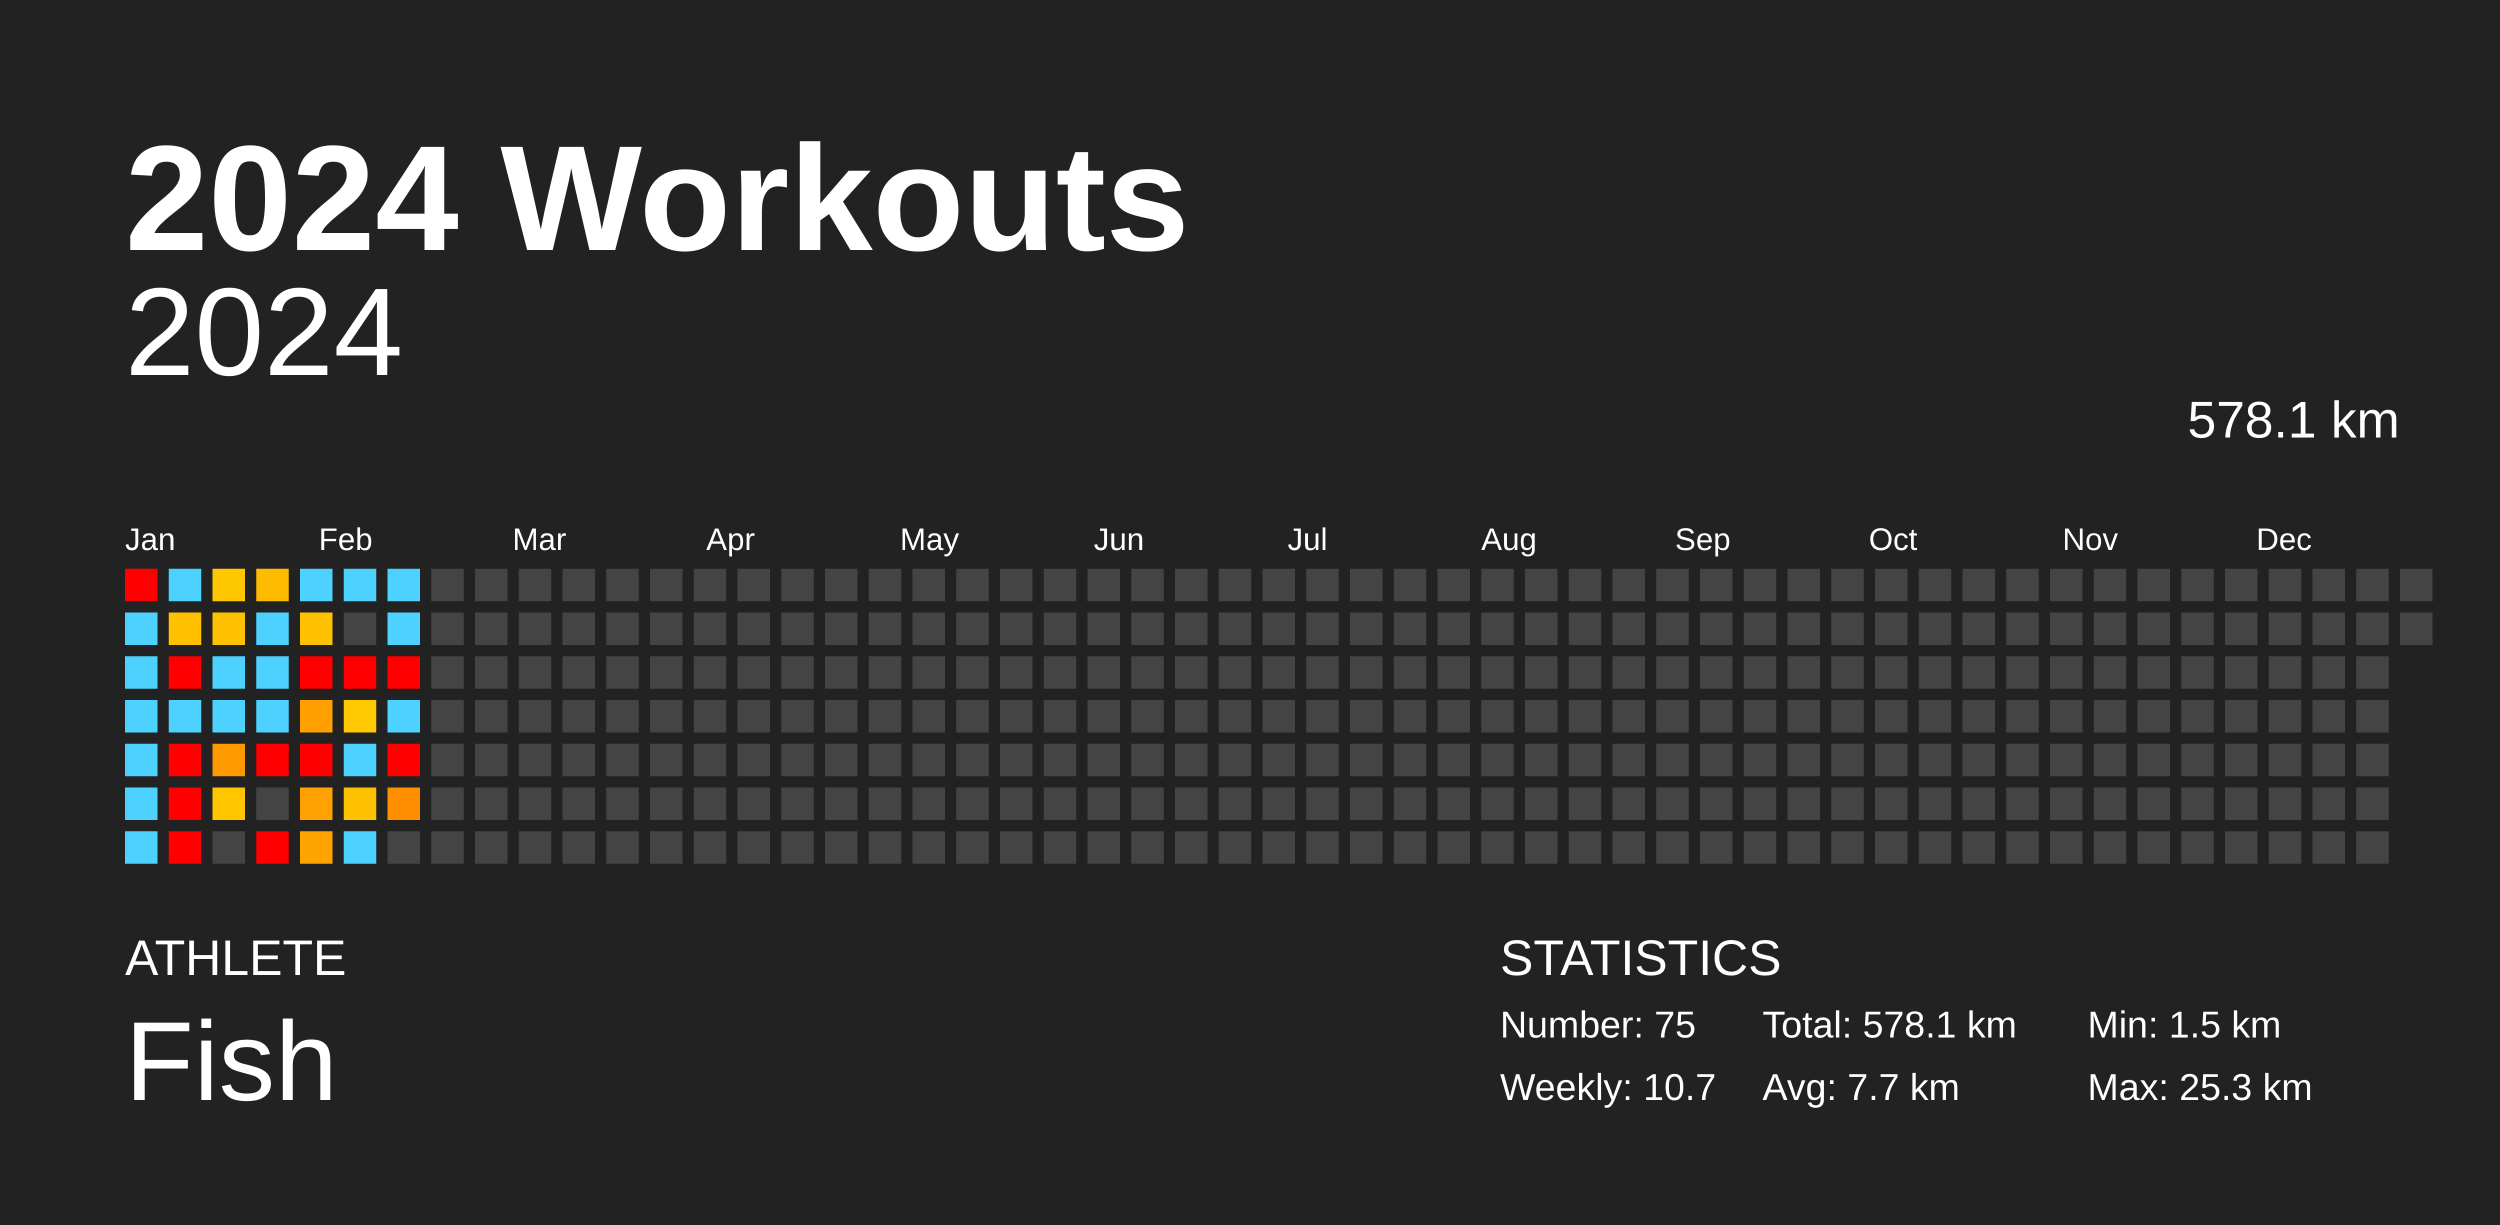
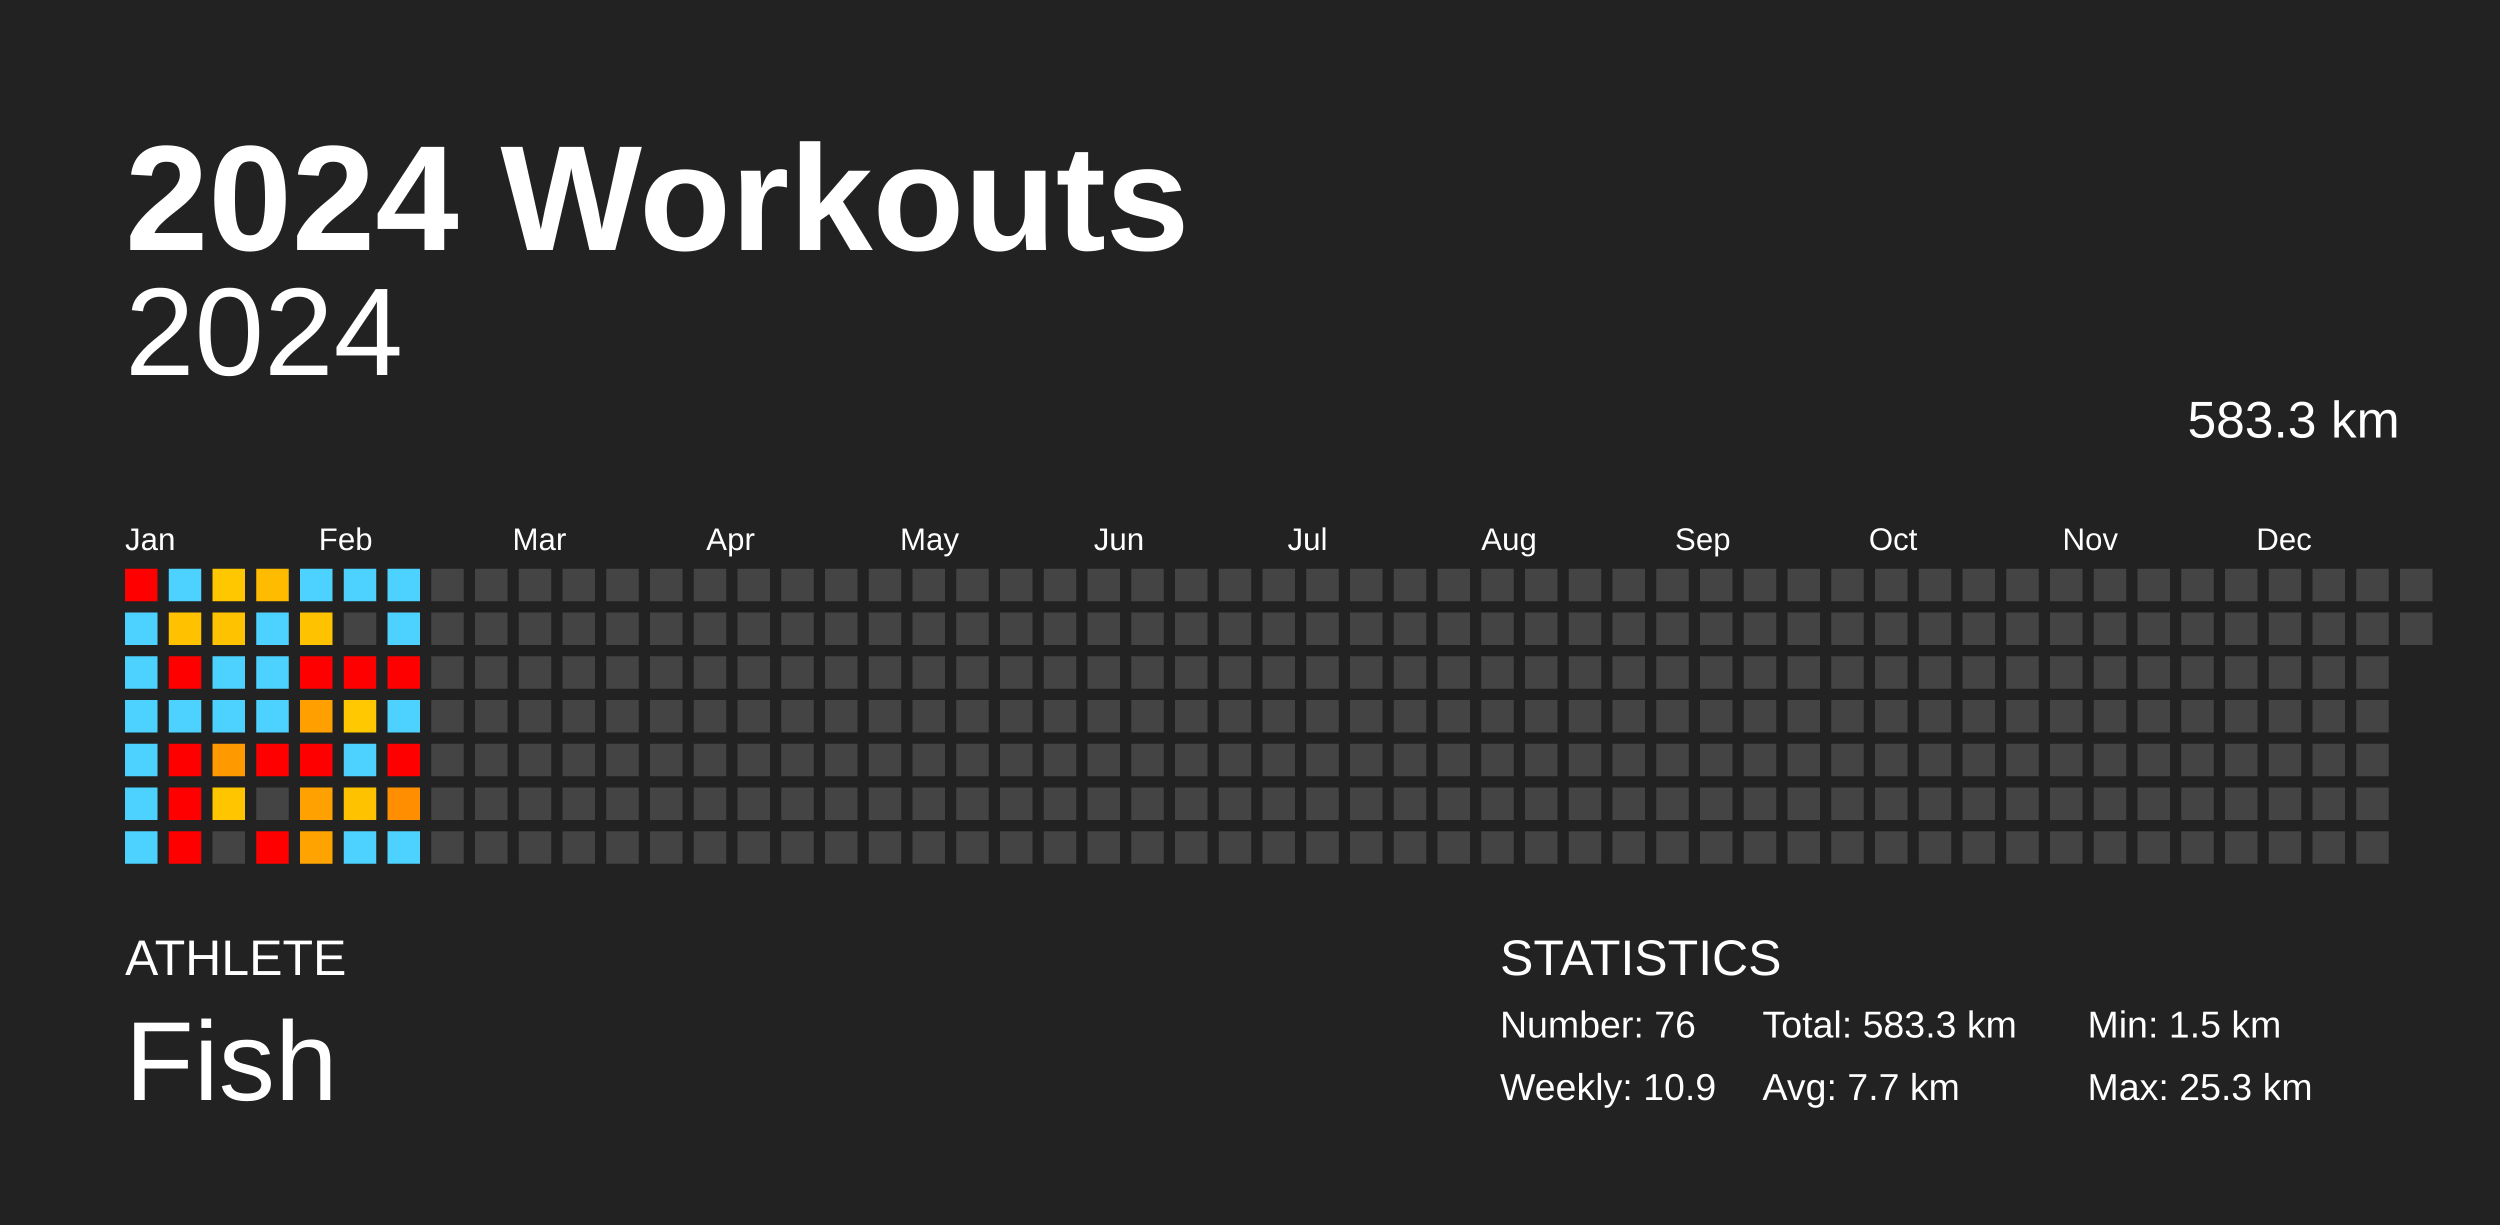
<svg xmlns="http://www.w3.org/2000/svg" baseProfile="full" height="98mm" version="1.1" viewBox="0,0,200,98" width="200mm">
  <defs />
  <rect fill="#222222" height="98" width="200" x="0" y="0" />
  <text fill="#FFFFFF" style="font-size:12px; font-family:Arial; font-weight:bold;" x="10" y="20">2024 Workouts</text>
  <text fill="#FFFFFF" style="font-size:4px; font-family:Arial" x="10" y="78">ATHLETE</text>
  <text fill="#FFFFFF" style="font-size:9px; font-family:Arial" x="10" y="88">Fish</text>
  <text fill="#FFFFFF" style="font-size:4px; font-family:Arial" x="120" y="78">STATISTICS</text>
-   <text fill="#FFFFFF" style="font-size:3px; font-family:Arial" x="120" y="83">Number: 75</text>
-   <text fill="#FFFFFF" style="font-size:3px; font-family:Arial" x="120" y="88">Weekly: 10.7</text>
-   <text fill="#FFFFFF" style="font-size:3px; font-family:Arial" x="141" y="83">Total: 578.1 km</text>
+   <text fill="#FFFFFF" style="font-size:3px; font-family:Arial" x="120" y="83">Number: 76</text>
+   <text fill="#FFFFFF" style="font-size:3px; font-family:Arial" x="120" y="88">Weekly: 10.9</text>
+   <text fill="#FFFFFF" style="font-size:3px; font-family:Arial" x="141" y="83">Total: 583.3 km</text>
  <text fill="#FFFFFF" style="font-size:3px; font-family:Arial" x="141" y="88">Avg: 7.7 km</text>
  <text fill="#FFFFFF" style="font-size:3px; font-family:Arial" x="167" y="83">Min: 1.5 km</text>
  <text fill="#FFFFFF" style="font-size:3px; font-family:Arial" x="167" y="88">Max: 25.3 km</text>
  <text alignment-baseline="hanging" fill="#FFFFFF" style="font-size:10.0px; font-family:Arial;" x="10" y="30">2024</text>
-   <text alignment-baseline="hanging" fill="#FFFFFF" style="font-size:4.125px; font-family:Arial;" x="175" y="35">578.1 km</text>
+   <text alignment-baseline="hanging" fill="#FFFFFF" style="font-size:4.125px; font-family:Arial;" x="175" y="35">583.3 km</text>
  <text fill="#FFFFFF" style="font-size:2.5px; font-family:Arial" x="10.0" y="44">Jan</text>
  <text fill="#FFFFFF" style="font-size:2.5px; font-family:Arial" x="25.5" y="44">Feb</text>
  <text fill="#FFFFFF" style="font-size:2.5px; font-family:Arial" x="41.0" y="44">Mar</text>
  <text fill="#FFFFFF" style="font-size:2.5px; font-family:Arial" x="56.5" y="44">Apr</text>
  <text fill="#FFFFFF" style="font-size:2.5px; font-family:Arial" x="72.0" y="44">May</text>
  <text fill="#FFFFFF" style="font-size:2.5px; font-family:Arial" x="87.5" y="44">Jun</text>
  <text fill="#FFFFFF" style="font-size:2.5px; font-family:Arial" x="103.0" y="44">Jul</text>
  <text fill="#FFFFFF" style="font-size:2.5px; font-family:Arial" x="118.5" y="44">Aug</text>
  <text fill="#FFFFFF" style="font-size:2.5px; font-family:Arial" x="134.0" y="44">Sep</text>
  <text fill="#FFFFFF" style="font-size:2.5px; font-family:Arial" x="149.5" y="44">Oct</text>
  <text fill="#FFFFFF" style="font-size:2.5px; font-family:Arial" x="165.0" y="44">Nov</text>
  <text fill="#FFFFFF" style="font-size:2.5px; font-family:Arial" x="180.5" y="44">Dec</text>
  <rect fill="red" height="2.6" width="2.6" x="10.0" y="45.5" />
  <rect fill="#4dd2ff" height="2.6" width="2.6" x="10.0" y="49.0" />
  <rect fill="#4dd2ff" height="2.6" width="2.6" x="10.0" y="52.5" />
  <rect fill="#4dd2ff" height="2.6" width="2.6" x="10.0" y="56.0" />
  <rect fill="#4dd2ff" height="2.6" width="2.6" x="10.0" y="59.5" />
  <rect fill="#4dd2ff" height="2.6" width="2.6" x="10.0" y="63.0" />
  <rect fill="#4dd2ff" height="2.6" width="2.6" x="10.0" y="66.5" />
  <rect fill="#4dd2ff" height="2.6" width="2.6" x="13.5" y="45.5" />
  <rect fill="#ffc100" height="2.6" width="2.6" x="13.5" y="49.0" />
  <rect fill="red" height="2.6" width="2.6" x="13.5" y="52.5" />
  <rect fill="#4dd2ff" height="2.6" width="2.6" x="13.5" y="56.0" />
  <rect fill="red" height="2.6" width="2.6" x="13.5" y="59.5" />
  <rect fill="red" height="2.6" width="2.6" x="13.5" y="63.0" />
  <rect fill="red" height="2.6" width="2.6" x="13.5" y="66.5" />
  <rect fill="#ffc700" height="2.6" width="2.6" x="17.0" y="45.5" />
  <rect fill="#ffc200" height="2.6" width="2.6" x="17.0" y="49.0" />
  <rect fill="#4dd2ff" height="2.6" width="2.6" x="17.0" y="52.5" />
  <rect fill="#4dd2ff" height="2.6" width="2.6" x="17.0" y="56.0" />
  <rect fill="#ff9900" height="2.6" width="2.6" x="17.0" y="59.5" />
  <rect fill="#ffc600" height="2.6" width="2.6" x="17.0" y="63.0" />
  <rect fill="#444444" height="2.6" width="2.6" x="17.0" y="66.5" />
  <rect fill="#ffbb00" height="2.6" width="2.6" x="20.5" y="45.5" />
  <rect fill="#4dd2ff" height="2.6" width="2.6" x="20.5" y="49.0" />
  <rect fill="#4dd2ff" height="2.6" width="2.6" x="20.5" y="52.5" />
  <rect fill="#4dd2ff" height="2.6" width="2.6" x="20.5" y="56.0" />
  <rect fill="red" height="2.6" width="2.6" x="20.5" y="59.5" />
  <rect fill="#444444" height="2.6" width="2.6" x="20.5" y="63.0" />
  <rect fill="red" height="2.6" width="2.6" x="20.5" y="66.5" />
  <rect fill="#4dd2ff" height="2.6" width="2.6" x="24.0" y="45.5" />
  <rect fill="#ffc200" height="2.6" width="2.6" x="24.0" y="49.0" />
  <rect fill="red" height="2.6" width="2.6" x="24.0" y="52.5" />
  <rect fill="#ffa000" height="2.6" width="2.6" x="24.0" y="56.0" />
  <rect fill="red" height="2.6" width="2.6" x="24.0" y="59.5" />
  <rect fill="#ffa100" height="2.6" width="2.6" x="24.0" y="63.0" />
  <rect fill="#ffa300" height="2.6" width="2.6" x="24.0" y="66.5" />
  <rect fill="#4dd2ff" height="2.6" width="2.6" x="27.5" y="45.5" />
  <rect fill="#444444" height="2.6" width="2.6" x="27.5" y="49.0" />
  <rect fill="red" height="2.6" width="2.6" x="27.5" y="52.5" />
  <rect fill="#ffc800" height="2.6" width="2.6" x="27.5" y="56.0" />
  <rect fill="#4dd2ff" height="2.6" width="2.6" x="27.5" y="59.5" />
  <rect fill="#ffc200" height="2.6" width="2.6" x="27.5" y="63.0" />
  <rect fill="#4dd2ff" height="2.6" width="2.6" x="27.5" y="66.5" />
  <rect fill="#4dd2ff" height="2.6" width="2.6" x="31.0" y="45.5" />
  <rect fill="#4dd2ff" height="2.6" width="2.6" x="31.0" y="49.0" />
  <rect fill="red" height="2.6" width="2.6" x="31.0" y="52.5" />
  <rect fill="#4dd2ff" height="2.6" width="2.6" x="31.0" y="56.0" />
  <rect fill="red" height="2.6" width="2.6" x="31.0" y="59.5" />
  <rect fill="#ff8f00" height="2.6" width="2.6" x="31.0" y="63.0" />
-   <rect fill="#444444" height="2.6" width="2.6" x="31.0" y="66.5" />
+   <rect fill="#4dd2ff" height="2.6" width="2.6" x="31.0" y="66.5" />
  <rect fill="#444444" height="2.6" width="2.6" x="34.5" y="45.5" />
  <rect fill="#444444" height="2.6" width="2.6" x="34.5" y="49.0" />
  <rect fill="#444444" height="2.6" width="2.6" x="34.5" y="52.5" />
  <rect fill="#444444" height="2.6" width="2.6" x="34.5" y="56.0" />
  <rect fill="#444444" height="2.6" width="2.6" x="34.5" y="59.5" />
  <rect fill="#444444" height="2.6" width="2.6" x="34.5" y="63.0" />
  <rect fill="#444444" height="2.6" width="2.6" x="34.5" y="66.5" />
  <rect fill="#444444" height="2.6" width="2.6" x="38.0" y="45.5" />
  <rect fill="#444444" height="2.6" width="2.6" x="38.0" y="49.0" />
  <rect fill="#444444" height="2.6" width="2.6" x="38.0" y="52.5" />
  <rect fill="#444444" height="2.6" width="2.6" x="38.0" y="56.0" />
  <rect fill="#444444" height="2.6" width="2.6" x="38.0" y="59.5" />
  <rect fill="#444444" height="2.6" width="2.6" x="38.0" y="63.0" />
  <rect fill="#444444" height="2.6" width="2.6" x="38.0" y="66.5" />
  <rect fill="#444444" height="2.6" width="2.6" x="41.5" y="45.5" />
  <rect fill="#444444" height="2.6" width="2.6" x="41.5" y="49.0" />
  <rect fill="#444444" height="2.6" width="2.6" x="41.5" y="52.5" />
  <rect fill="#444444" height="2.6" width="2.6" x="41.5" y="56.0" />
  <rect fill="#444444" height="2.6" width="2.6" x="41.5" y="59.5" />
  <rect fill="#444444" height="2.6" width="2.6" x="41.5" y="63.0" />
  <rect fill="#444444" height="2.6" width="2.6" x="41.5" y="66.5" />
  <rect fill="#444444" height="2.6" width="2.6" x="45.0" y="45.5" />
  <rect fill="#444444" height="2.6" width="2.6" x="45.0" y="49.0" />
  <rect fill="#444444" height="2.6" width="2.6" x="45.0" y="52.5" />
  <rect fill="#444444" height="2.6" width="2.6" x="45.0" y="56.0" />
  <rect fill="#444444" height="2.6" width="2.6" x="45.0" y="59.5" />
  <rect fill="#444444" height="2.6" width="2.6" x="45.0" y="63.0" />
  <rect fill="#444444" height="2.6" width="2.6" x="45.0" y="66.5" />
  <rect fill="#444444" height="2.6" width="2.6" x="48.5" y="45.5" />
  <rect fill="#444444" height="2.6" width="2.6" x="48.5" y="49.0" />
  <rect fill="#444444" height="2.6" width="2.6" x="48.5" y="52.5" />
  <rect fill="#444444" height="2.6" width="2.6" x="48.5" y="56.0" />
  <rect fill="#444444" height="2.6" width="2.6" x="48.5" y="59.5" />
  <rect fill="#444444" height="2.6" width="2.6" x="48.5" y="63.0" />
  <rect fill="#444444" height="2.6" width="2.6" x="48.5" y="66.5" />
  <rect fill="#444444" height="2.6" width="2.6" x="52.0" y="45.5" />
  <rect fill="#444444" height="2.6" width="2.6" x="52.0" y="49.0" />
  <rect fill="#444444" height="2.6" width="2.6" x="52.0" y="52.5" />
  <rect fill="#444444" height="2.6" width="2.6" x="52.0" y="56.0" />
  <rect fill="#444444" height="2.6" width="2.6" x="52.0" y="59.5" />
  <rect fill="#444444" height="2.6" width="2.6" x="52.0" y="63.0" />
  <rect fill="#444444" height="2.6" width="2.6" x="52.0" y="66.5" />
  <rect fill="#444444" height="2.6" width="2.6" x="55.5" y="45.5" />
  <rect fill="#444444" height="2.6" width="2.6" x="55.5" y="49.0" />
  <rect fill="#444444" height="2.6" width="2.6" x="55.5" y="52.5" />
  <rect fill="#444444" height="2.6" width="2.6" x="55.5" y="56.0" />
  <rect fill="#444444" height="2.6" width="2.6" x="55.5" y="59.5" />
  <rect fill="#444444" height="2.6" width="2.6" x="55.5" y="63.0" />
  <rect fill="#444444" height="2.6" width="2.6" x="55.5" y="66.5" />
  <rect fill="#444444" height="2.6" width="2.6" x="59.0" y="45.5" />
  <rect fill="#444444" height="2.6" width="2.6" x="59.0" y="49.0" />
  <rect fill="#444444" height="2.6" width="2.6" x="59.0" y="52.5" />
  <rect fill="#444444" height="2.6" width="2.6" x="59.0" y="56.0" />
  <rect fill="#444444" height="2.6" width="2.6" x="59.0" y="59.5" />
  <rect fill="#444444" height="2.6" width="2.6" x="59.0" y="63.0" />
  <rect fill="#444444" height="2.6" width="2.6" x="59.0" y="66.5" />
  <rect fill="#444444" height="2.6" width="2.6" x="62.5" y="45.5" />
  <rect fill="#444444" height="2.6" width="2.6" x="62.5" y="49.0" />
  <rect fill="#444444" height="2.6" width="2.6" x="62.5" y="52.5" />
  <rect fill="#444444" height="2.6" width="2.6" x="62.5" y="56.0" />
  <rect fill="#444444" height="2.6" width="2.6" x="62.5" y="59.5" />
  <rect fill="#444444" height="2.6" width="2.6" x="62.5" y="63.0" />
  <rect fill="#444444" height="2.6" width="2.6" x="62.5" y="66.5" />
  <rect fill="#444444" height="2.6" width="2.6" x="66.0" y="45.5" />
  <rect fill="#444444" height="2.6" width="2.6" x="66.0" y="49.0" />
  <rect fill="#444444" height="2.6" width="2.6" x="66.0" y="52.5" />
  <rect fill="#444444" height="2.6" width="2.6" x="66.0" y="56.0" />
  <rect fill="#444444" height="2.6" width="2.6" x="66.0" y="59.5" />
  <rect fill="#444444" height="2.6" width="2.6" x="66.0" y="63.0" />
  <rect fill="#444444" height="2.6" width="2.6" x="66.0" y="66.5" />
  <rect fill="#444444" height="2.6" width="2.6" x="69.5" y="45.5" />
  <rect fill="#444444" height="2.6" width="2.6" x="69.5" y="49.0" />
  <rect fill="#444444" height="2.6" width="2.6" x="69.5" y="52.5" />
  <rect fill="#444444" height="2.6" width="2.6" x="69.5" y="56.0" />
  <rect fill="#444444" height="2.6" width="2.6" x="69.5" y="59.5" />
  <rect fill="#444444" height="2.6" width="2.6" x="69.5" y="63.0" />
  <rect fill="#444444" height="2.6" width="2.6" x="69.5" y="66.5" />
  <rect fill="#444444" height="2.6" width="2.6" x="73.0" y="45.5" />
  <rect fill="#444444" height="2.6" width="2.6" x="73.0" y="49.0" />
  <rect fill="#444444" height="2.6" width="2.6" x="73.0" y="52.5" />
  <rect fill="#444444" height="2.6" width="2.6" x="73.0" y="56.0" />
  <rect fill="#444444" height="2.6" width="2.6" x="73.0" y="59.5" />
  <rect fill="#444444" height="2.6" width="2.6" x="73.0" y="63.0" />
  <rect fill="#444444" height="2.6" width="2.6" x="73.0" y="66.5" />
  <rect fill="#444444" height="2.6" width="2.6" x="76.5" y="45.5" />
  <rect fill="#444444" height="2.6" width="2.6" x="76.5" y="49.0" />
  <rect fill="#444444" height="2.6" width="2.6" x="76.5" y="52.5" />
  <rect fill="#444444" height="2.6" width="2.6" x="76.5" y="56.0" />
  <rect fill="#444444" height="2.6" width="2.6" x="76.5" y="59.5" />
  <rect fill="#444444" height="2.6" width="2.6" x="76.5" y="63.0" />
  <rect fill="#444444" height="2.6" width="2.6" x="76.5" y="66.5" />
  <rect fill="#444444" height="2.6" width="2.6" x="80.0" y="45.5" />
  <rect fill="#444444" height="2.6" width="2.6" x="80.0" y="49.0" />
  <rect fill="#444444" height="2.6" width="2.6" x="80.0" y="52.5" />
  <rect fill="#444444" height="2.6" width="2.6" x="80.0" y="56.0" />
  <rect fill="#444444" height="2.6" width="2.6" x="80.0" y="59.5" />
  <rect fill="#444444" height="2.6" width="2.6" x="80.0" y="63.0" />
  <rect fill="#444444" height="2.6" width="2.6" x="80.0" y="66.5" />
  <rect fill="#444444" height="2.6" width="2.6" x="83.5" y="45.5" />
  <rect fill="#444444" height="2.6" width="2.6" x="83.5" y="49.0" />
  <rect fill="#444444" height="2.6" width="2.6" x="83.5" y="52.5" />
  <rect fill="#444444" height="2.6" width="2.6" x="83.5" y="56.0" />
  <rect fill="#444444" height="2.6" width="2.6" x="83.5" y="59.5" />
  <rect fill="#444444" height="2.6" width="2.6" x="83.5" y="63.0" />
  <rect fill="#444444" height="2.6" width="2.6" x="83.5" y="66.5" />
  <rect fill="#444444" height="2.6" width="2.6" x="87.0" y="45.5" />
  <rect fill="#444444" height="2.6" width="2.6" x="87.0" y="49.0" />
  <rect fill="#444444" height="2.6" width="2.6" x="87.0" y="52.5" />
  <rect fill="#444444" height="2.6" width="2.6" x="87.0" y="56.0" />
  <rect fill="#444444" height="2.6" width="2.6" x="87.0" y="59.5" />
  <rect fill="#444444" height="2.6" width="2.6" x="87.0" y="63.0" />
  <rect fill="#444444" height="2.6" width="2.6" x="87.0" y="66.5" />
  <rect fill="#444444" height="2.6" width="2.6" x="90.5" y="45.5" />
  <rect fill="#444444" height="2.6" width="2.6" x="90.5" y="49.0" />
  <rect fill="#444444" height="2.6" width="2.6" x="90.5" y="52.5" />
  <rect fill="#444444" height="2.6" width="2.6" x="90.5" y="56.0" />
  <rect fill="#444444" height="2.6" width="2.6" x="90.5" y="59.5" />
  <rect fill="#444444" height="2.6" width="2.6" x="90.5" y="63.0" />
  <rect fill="#444444" height="2.6" width="2.6" x="90.5" y="66.5" />
  <rect fill="#444444" height="2.6" width="2.6" x="94.0" y="45.5" />
  <rect fill="#444444" height="2.6" width="2.6" x="94.0" y="49.0" />
  <rect fill="#444444" height="2.6" width="2.6" x="94.0" y="52.5" />
  <rect fill="#444444" height="2.6" width="2.6" x="94.0" y="56.0" />
  <rect fill="#444444" height="2.6" width="2.6" x="94.0" y="59.5" />
  <rect fill="#444444" height="2.6" width="2.6" x="94.0" y="63.0" />
  <rect fill="#444444" height="2.6" width="2.6" x="94.0" y="66.5" />
  <rect fill="#444444" height="2.6" width="2.6" x="97.5" y="45.5" />
  <rect fill="#444444" height="2.6" width="2.6" x="97.5" y="49.0" />
  <rect fill="#444444" height="2.6" width="2.6" x="97.5" y="52.5" />
  <rect fill="#444444" height="2.6" width="2.6" x="97.5" y="56.0" />
  <rect fill="#444444" height="2.6" width="2.6" x="97.5" y="59.5" />
  <rect fill="#444444" height="2.6" width="2.6" x="97.5" y="63.0" />
  <rect fill="#444444" height="2.6" width="2.6" x="97.5" y="66.5" />
  <rect fill="#444444" height="2.6" width="2.6" x="101.0" y="45.5" />
  <rect fill="#444444" height="2.6" width="2.6" x="101.0" y="49.0" />
  <rect fill="#444444" height="2.6" width="2.6" x="101.0" y="52.5" />
  <rect fill="#444444" height="2.6" width="2.6" x="101.0" y="56.0" />
  <rect fill="#444444" height="2.6" width="2.6" x="101.0" y="59.5" />
  <rect fill="#444444" height="2.6" width="2.6" x="101.0" y="63.0" />
  <rect fill="#444444" height="2.6" width="2.6" x="101.0" y="66.5" />
  <rect fill="#444444" height="2.6" width="2.6" x="104.5" y="45.5" />
  <rect fill="#444444" height="2.6" width="2.6" x="104.5" y="49.0" />
  <rect fill="#444444" height="2.6" width="2.6" x="104.5" y="52.5" />
  <rect fill="#444444" height="2.6" width="2.6" x="104.5" y="56.0" />
  <rect fill="#444444" height="2.6" width="2.6" x="104.5" y="59.5" />
  <rect fill="#444444" height="2.6" width="2.6" x="104.5" y="63.0" />
  <rect fill="#444444" height="2.6" width="2.6" x="104.5" y="66.5" />
  <rect fill="#444444" height="2.6" width="2.6" x="108.0" y="45.5" />
  <rect fill="#444444" height="2.6" width="2.6" x="108.0" y="49.0" />
  <rect fill="#444444" height="2.6" width="2.6" x="108.0" y="52.5" />
  <rect fill="#444444" height="2.6" width="2.6" x="108.0" y="56.0" />
  <rect fill="#444444" height="2.6" width="2.6" x="108.0" y="59.5" />
  <rect fill="#444444" height="2.6" width="2.6" x="108.0" y="63.0" />
  <rect fill="#444444" height="2.6" width="2.6" x="108.0" y="66.5" />
  <rect fill="#444444" height="2.6" width="2.6" x="111.5" y="45.5" />
  <rect fill="#444444" height="2.6" width="2.6" x="111.5" y="49.0" />
  <rect fill="#444444" height="2.6" width="2.6" x="111.5" y="52.5" />
  <rect fill="#444444" height="2.6" width="2.6" x="111.5" y="56.0" />
  <rect fill="#444444" height="2.6" width="2.6" x="111.5" y="59.5" />
  <rect fill="#444444" height="2.6" width="2.6" x="111.5" y="63.0" />
  <rect fill="#444444" height="2.6" width="2.6" x="111.5" y="66.5" />
  <rect fill="#444444" height="2.6" width="2.6" x="115.0" y="45.5" />
  <rect fill="#444444" height="2.6" width="2.6" x="115.0" y="49.0" />
  <rect fill="#444444" height="2.6" width="2.6" x="115.0" y="52.5" />
  <rect fill="#444444" height="2.6" width="2.6" x="115.0" y="56.0" />
  <rect fill="#444444" height="2.6" width="2.6" x="115.0" y="59.5" />
  <rect fill="#444444" height="2.6" width="2.6" x="115.0" y="63.0" />
  <rect fill="#444444" height="2.6" width="2.6" x="115.0" y="66.5" />
  <rect fill="#444444" height="2.6" width="2.6" x="118.5" y="45.5" />
  <rect fill="#444444" height="2.6" width="2.6" x="118.5" y="49.0" />
  <rect fill="#444444" height="2.6" width="2.6" x="118.5" y="52.5" />
  <rect fill="#444444" height="2.6" width="2.6" x="118.5" y="56.0" />
  <rect fill="#444444" height="2.6" width="2.6" x="118.5" y="59.5" />
  <rect fill="#444444" height="2.6" width="2.6" x="118.5" y="63.0" />
  <rect fill="#444444" height="2.6" width="2.6" x="118.5" y="66.5" />
  <rect fill="#444444" height="2.6" width="2.6" x="122.0" y="45.5" />
  <rect fill="#444444" height="2.6" width="2.6" x="122.0" y="49.0" />
  <rect fill="#444444" height="2.6" width="2.6" x="122.0" y="52.5" />
  <rect fill="#444444" height="2.6" width="2.6" x="122.0" y="56.0" />
  <rect fill="#444444" height="2.6" width="2.6" x="122.0" y="59.5" />
  <rect fill="#444444" height="2.6" width="2.6" x="122.0" y="63.0" />
  <rect fill="#444444" height="2.6" width="2.6" x="122.0" y="66.5" />
  <rect fill="#444444" height="2.6" width="2.6" x="125.5" y="45.5" />
  <rect fill="#444444" height="2.6" width="2.6" x="125.5" y="49.0" />
  <rect fill="#444444" height="2.6" width="2.6" x="125.5" y="52.5" />
  <rect fill="#444444" height="2.6" width="2.6" x="125.5" y="56.0" />
  <rect fill="#444444" height="2.6" width="2.6" x="125.5" y="59.5" />
  <rect fill="#444444" height="2.6" width="2.6" x="125.5" y="63.0" />
  <rect fill="#444444" height="2.6" width="2.6" x="125.5" y="66.5" />
  <rect fill="#444444" height="2.6" width="2.6" x="129.0" y="45.5" />
  <rect fill="#444444" height="2.6" width="2.6" x="129.0" y="49.0" />
  <rect fill="#444444" height="2.6" width="2.6" x="129.0" y="52.5" />
  <rect fill="#444444" height="2.6" width="2.6" x="129.0" y="56.0" />
  <rect fill="#444444" height="2.6" width="2.6" x="129.0" y="59.5" />
  <rect fill="#444444" height="2.6" width="2.6" x="129.0" y="63.0" />
  <rect fill="#444444" height="2.6" width="2.6" x="129.0" y="66.5" />
  <rect fill="#444444" height="2.6" width="2.6" x="132.5" y="45.5" />
  <rect fill="#444444" height="2.6" width="2.6" x="132.5" y="49.0" />
  <rect fill="#444444" height="2.6" width="2.6" x="132.5" y="52.5" />
  <rect fill="#444444" height="2.6" width="2.6" x="132.5" y="56.0" />
  <rect fill="#444444" height="2.6" width="2.6" x="132.5" y="59.5" />
  <rect fill="#444444" height="2.6" width="2.6" x="132.5" y="63.0" />
  <rect fill="#444444" height="2.6" width="2.6" x="132.5" y="66.5" />
  <rect fill="#444444" height="2.6" width="2.6" x="136.0" y="45.5" />
  <rect fill="#444444" height="2.6" width="2.6" x="136.0" y="49.0" />
  <rect fill="#444444" height="2.6" width="2.6" x="136.0" y="52.5" />
  <rect fill="#444444" height="2.6" width="2.6" x="136.0" y="56.0" />
  <rect fill="#444444" height="2.6" width="2.6" x="136.0" y="59.5" />
  <rect fill="#444444" height="2.6" width="2.6" x="136.0" y="63.0" />
  <rect fill="#444444" height="2.6" width="2.6" x="136.0" y="66.5" />
  <rect fill="#444444" height="2.6" width="2.6" x="139.5" y="45.5" />
  <rect fill="#444444" height="2.6" width="2.6" x="139.5" y="49.0" />
  <rect fill="#444444" height="2.6" width="2.6" x="139.5" y="52.5" />
  <rect fill="#444444" height="2.6" width="2.6" x="139.5" y="56.0" />
  <rect fill="#444444" height="2.6" width="2.6" x="139.5" y="59.5" />
  <rect fill="#444444" height="2.6" width="2.6" x="139.5" y="63.0" />
  <rect fill="#444444" height="2.6" width="2.6" x="139.5" y="66.5" />
  <rect fill="#444444" height="2.6" width="2.6" x="143.0" y="45.5" />
  <rect fill="#444444" height="2.6" width="2.6" x="143.0" y="49.0" />
  <rect fill="#444444" height="2.6" width="2.6" x="143.0" y="52.5" />
  <rect fill="#444444" height="2.6" width="2.6" x="143.0" y="56.0" />
  <rect fill="#444444" height="2.6" width="2.6" x="143.0" y="59.5" />
  <rect fill="#444444" height="2.6" width="2.6" x="143.0" y="63.0" />
  <rect fill="#444444" height="2.6" width="2.6" x="143.0" y="66.5" />
  <rect fill="#444444" height="2.6" width="2.6" x="146.5" y="45.5" />
  <rect fill="#444444" height="2.6" width="2.6" x="146.5" y="49.0" />
  <rect fill="#444444" height="2.6" width="2.6" x="146.5" y="52.5" />
  <rect fill="#444444" height="2.6" width="2.6" x="146.5" y="56.0" />
  <rect fill="#444444" height="2.6" width="2.6" x="146.5" y="59.5" />
  <rect fill="#444444" height="2.6" width="2.6" x="146.5" y="63.0" />
  <rect fill="#444444" height="2.6" width="2.6" x="146.5" y="66.5" />
  <rect fill="#444444" height="2.6" width="2.6" x="150.0" y="45.5" />
  <rect fill="#444444" height="2.6" width="2.6" x="150.0" y="49.0" />
  <rect fill="#444444" height="2.6" width="2.6" x="150.0" y="52.5" />
  <rect fill="#444444" height="2.6" width="2.6" x="150.0" y="56.0" />
  <rect fill="#444444" height="2.6" width="2.6" x="150.0" y="59.5" />
  <rect fill="#444444" height="2.6" width="2.6" x="150.0" y="63.0" />
  <rect fill="#444444" height="2.6" width="2.6" x="150.0" y="66.5" />
  <rect fill="#444444" height="2.6" width="2.6" x="153.5" y="45.5" />
  <rect fill="#444444" height="2.6" width="2.6" x="153.5" y="49.0" />
  <rect fill="#444444" height="2.6" width="2.6" x="153.5" y="52.5" />
  <rect fill="#444444" height="2.6" width="2.6" x="153.5" y="56.0" />
  <rect fill="#444444" height="2.6" width="2.6" x="153.5" y="59.5" />
  <rect fill="#444444" height="2.6" width="2.6" x="153.5" y="63.0" />
  <rect fill="#444444" height="2.6" width="2.6" x="153.5" y="66.5" />
  <rect fill="#444444" height="2.6" width="2.6" x="157.0" y="45.5" />
  <rect fill="#444444" height="2.6" width="2.6" x="157.0" y="49.0" />
  <rect fill="#444444" height="2.6" width="2.6" x="157.0" y="52.5" />
  <rect fill="#444444" height="2.6" width="2.6" x="157.0" y="56.0" />
  <rect fill="#444444" height="2.6" width="2.6" x="157.0" y="59.5" />
  <rect fill="#444444" height="2.6" width="2.6" x="157.0" y="63.0" />
  <rect fill="#444444" height="2.6" width="2.6" x="157.0" y="66.5" />
  <rect fill="#444444" height="2.6" width="2.6" x="160.5" y="45.5" />
  <rect fill="#444444" height="2.6" width="2.6" x="160.5" y="49.0" />
  <rect fill="#444444" height="2.6" width="2.6" x="160.5" y="52.5" />
  <rect fill="#444444" height="2.6" width="2.6" x="160.5" y="56.0" />
  <rect fill="#444444" height="2.6" width="2.6" x="160.5" y="59.5" />
  <rect fill="#444444" height="2.6" width="2.6" x="160.5" y="63.0" />
  <rect fill="#444444" height="2.6" width="2.6" x="160.5" y="66.5" />
  <rect fill="#444444" height="2.6" width="2.6" x="164.0" y="45.5" />
  <rect fill="#444444" height="2.6" width="2.6" x="164.0" y="49.0" />
  <rect fill="#444444" height="2.6" width="2.6" x="164.0" y="52.5" />
  <rect fill="#444444" height="2.6" width="2.6" x="164.0" y="56.0" />
  <rect fill="#444444" height="2.6" width="2.6" x="164.0" y="59.5" />
  <rect fill="#444444" height="2.6" width="2.6" x="164.0" y="63.0" />
  <rect fill="#444444" height="2.6" width="2.6" x="164.0" y="66.5" />
  <rect fill="#444444" height="2.6" width="2.6" x="167.5" y="45.5" />
  <rect fill="#444444" height="2.6" width="2.6" x="167.5" y="49.0" />
  <rect fill="#444444" height="2.6" width="2.6" x="167.5" y="52.5" />
  <rect fill="#444444" height="2.6" width="2.6" x="167.5" y="56.0" />
  <rect fill="#444444" height="2.6" width="2.6" x="167.5" y="59.5" />
  <rect fill="#444444" height="2.6" width="2.6" x="167.5" y="63.0" />
  <rect fill="#444444" height="2.6" width="2.6" x="167.5" y="66.5" />
  <rect fill="#444444" height="2.6" width="2.6" x="171.0" y="45.5" />
  <rect fill="#444444" height="2.6" width="2.6" x="171.0" y="49.0" />
  <rect fill="#444444" height="2.6" width="2.6" x="171.0" y="52.5" />
  <rect fill="#444444" height="2.6" width="2.6" x="171.0" y="56.0" />
  <rect fill="#444444" height="2.6" width="2.6" x="171.0" y="59.5" />
  <rect fill="#444444" height="2.6" width="2.6" x="171.0" y="63.0" />
  <rect fill="#444444" height="2.6" width="2.6" x="171.0" y="66.5" />
  <rect fill="#444444" height="2.6" width="2.6" x="174.5" y="45.5" />
  <rect fill="#444444" height="2.6" width="2.6" x="174.5" y="49.0" />
  <rect fill="#444444" height="2.6" width="2.6" x="174.5" y="52.5" />
  <rect fill="#444444" height="2.6" width="2.6" x="174.5" y="56.0" />
  <rect fill="#444444" height="2.6" width="2.6" x="174.5" y="59.5" />
  <rect fill="#444444" height="2.6" width="2.6" x="174.5" y="63.0" />
  <rect fill="#444444" height="2.6" width="2.6" x="174.5" y="66.5" />
  <rect fill="#444444" height="2.6" width="2.6" x="178.0" y="45.5" />
  <rect fill="#444444" height="2.6" width="2.6" x="178.0" y="49.0" />
  <rect fill="#444444" height="2.6" width="2.6" x="178.0" y="52.5" />
  <rect fill="#444444" height="2.6" width="2.6" x="178.0" y="56.0" />
  <rect fill="#444444" height="2.6" width="2.6" x="178.0" y="59.5" />
  <rect fill="#444444" height="2.6" width="2.6" x="178.0" y="63.0" />
  <rect fill="#444444" height="2.6" width="2.6" x="178.0" y="66.5" />
  <rect fill="#444444" height="2.6" width="2.6" x="181.5" y="45.5" />
  <rect fill="#444444" height="2.6" width="2.6" x="181.5" y="49.0" />
  <rect fill="#444444" height="2.6" width="2.6" x="181.5" y="52.5" />
  <rect fill="#444444" height="2.6" width="2.6" x="181.5" y="56.0" />
  <rect fill="#444444" height="2.6" width="2.6" x="181.5" y="59.5" />
  <rect fill="#444444" height="2.6" width="2.6" x="181.5" y="63.0" />
  <rect fill="#444444" height="2.6" width="2.6" x="181.5" y="66.5" />
  <rect fill="#444444" height="2.6" width="2.6" x="185.0" y="45.5" />
  <rect fill="#444444" height="2.6" width="2.6" x="185.0" y="49.0" />
  <rect fill="#444444" height="2.6" width="2.6" x="185.0" y="52.5" />
  <rect fill="#444444" height="2.6" width="2.6" x="185.0" y="56.0" />
  <rect fill="#444444" height="2.6" width="2.6" x="185.0" y="59.5" />
  <rect fill="#444444" height="2.6" width="2.6" x="185.0" y="63.0" />
  <rect fill="#444444" height="2.6" width="2.6" x="185.0" y="66.5" />
  <rect fill="#444444" height="2.6" width="2.6" x="188.5" y="45.5" />
  <rect fill="#444444" height="2.6" width="2.6" x="188.5" y="49.0" />
  <rect fill="#444444" height="2.6" width="2.6" x="188.5" y="52.5" />
  <rect fill="#444444" height="2.6" width="2.6" x="188.5" y="56.0" />
  <rect fill="#444444" height="2.6" width="2.6" x="188.5" y="59.5" />
  <rect fill="#444444" height="2.6" width="2.6" x="188.5" y="63.0" />
  <rect fill="#444444" height="2.6" width="2.6" x="188.5" y="66.5" />
  <rect fill="#444444" height="2.6" width="2.6" x="192.0" y="45.5" />
  <rect fill="#444444" height="2.6" width="2.6" x="192.0" y="49.0" />
</svg>
